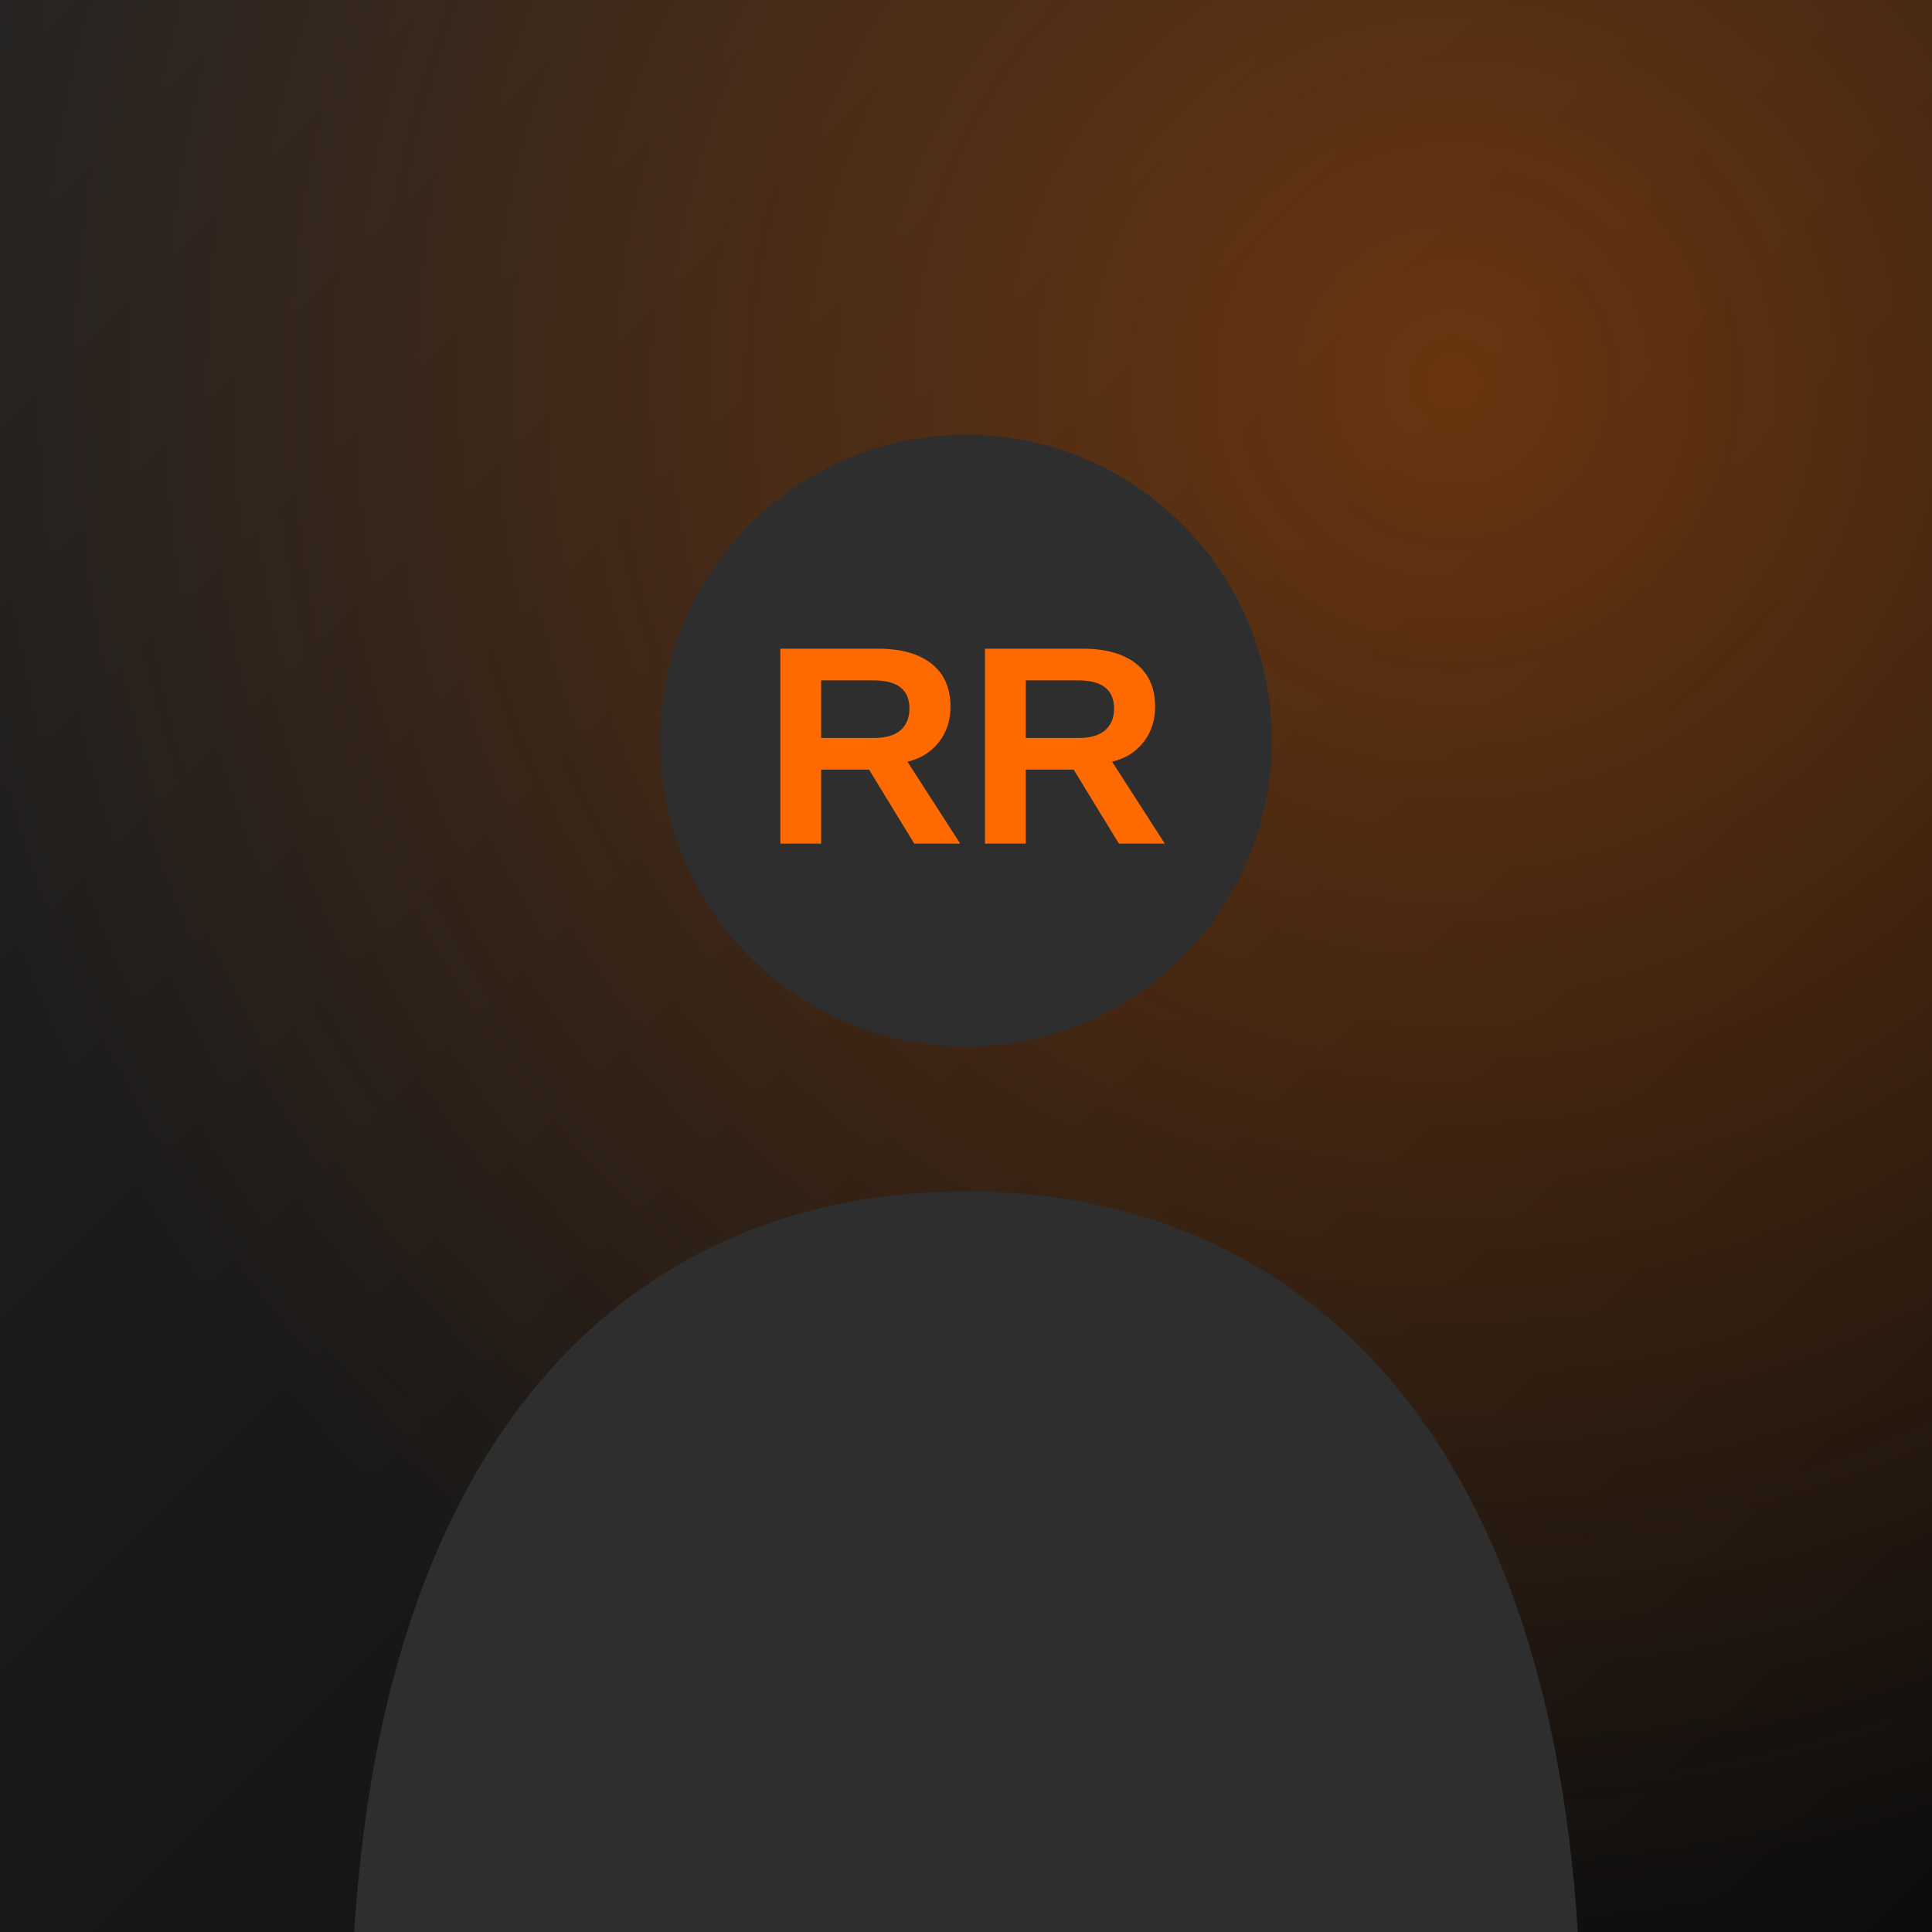
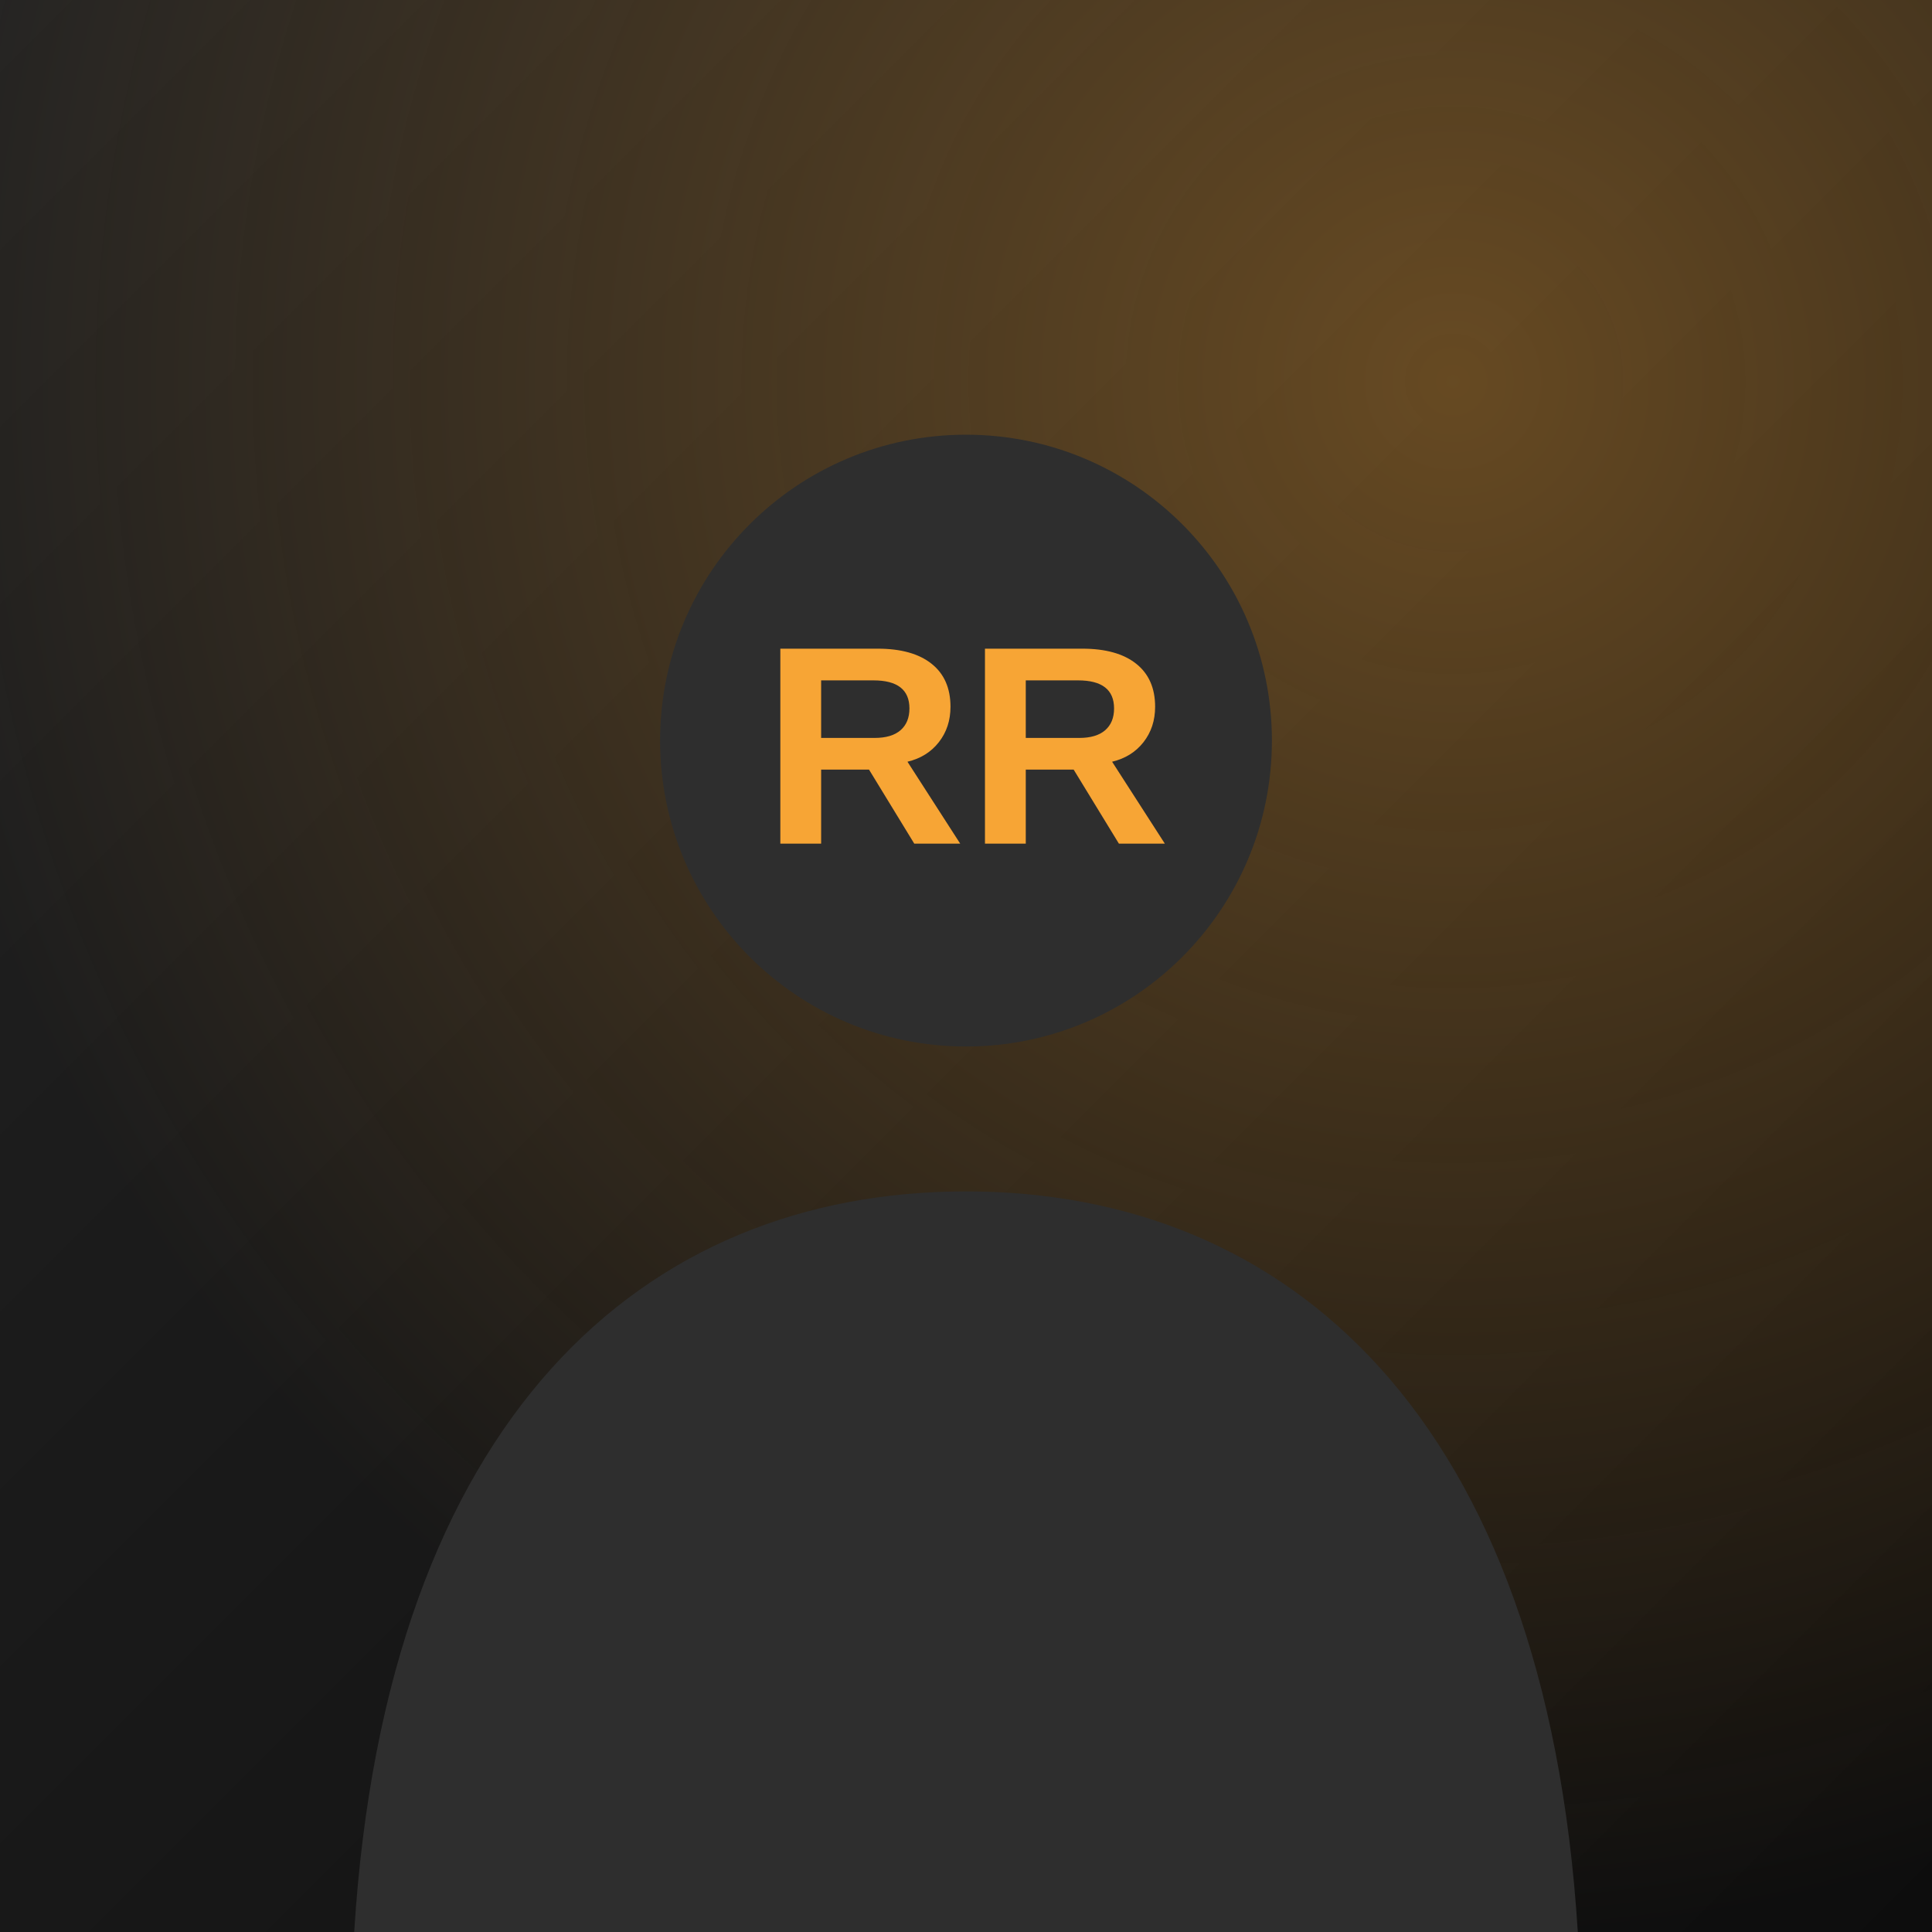
<svg xmlns="http://www.w3.org/2000/svg" viewBox="0 0 600 600" width="600" height="600" role="img" aria-label="Imagem de referência — Renan Rocha">
  <defs>
    <linearGradient id="f" x1="0" y1="0" x2="1" y2="1">
      <stop offset="0" stop-color="#232323" />
      <stop offset="1" stop-color="#0d0d0d" />
    </linearGradient>
    <radialGradient id="g" cx=".75" cy=".2" r=".8">
-       <stop offset="0" stop-color="#ff6a00" stop-opacity=".35" />
-       <stop offset="1" stop-color="#ff6a00" stop-opacity="0" />
+       <stop offset="0" stop-color="#f7a535" stop-opacity=".35" />
+       <stop offset="1" stop-color="#f7a535" stop-opacity="0" />
    </radialGradient>
  </defs>
  <rect width="600" height="600" fill="url(#f)" />
  <rect width="600" height="600" fill="url(#g)" />
  <circle cx="300" cy="230" r="95" fill="#2e2e2e" />
  <path d="M110 600 C120 440 200 370 300 370 C400 370 480 440 490 600 Z" fill="#2e2e2e" />
-   <text x="300" y="262" text-anchor="middle" font-family="Arial Black, Arial, sans-serif" font-weight="900" font-size="88" fill="#ff6a00">RR</text>
+   <text x="300" y="262" text-anchor="middle" font-family="Arial Black, Arial, sans-serif" font-weight="900" font-size="88" fill="#f7a535">RR</text>
</svg>
